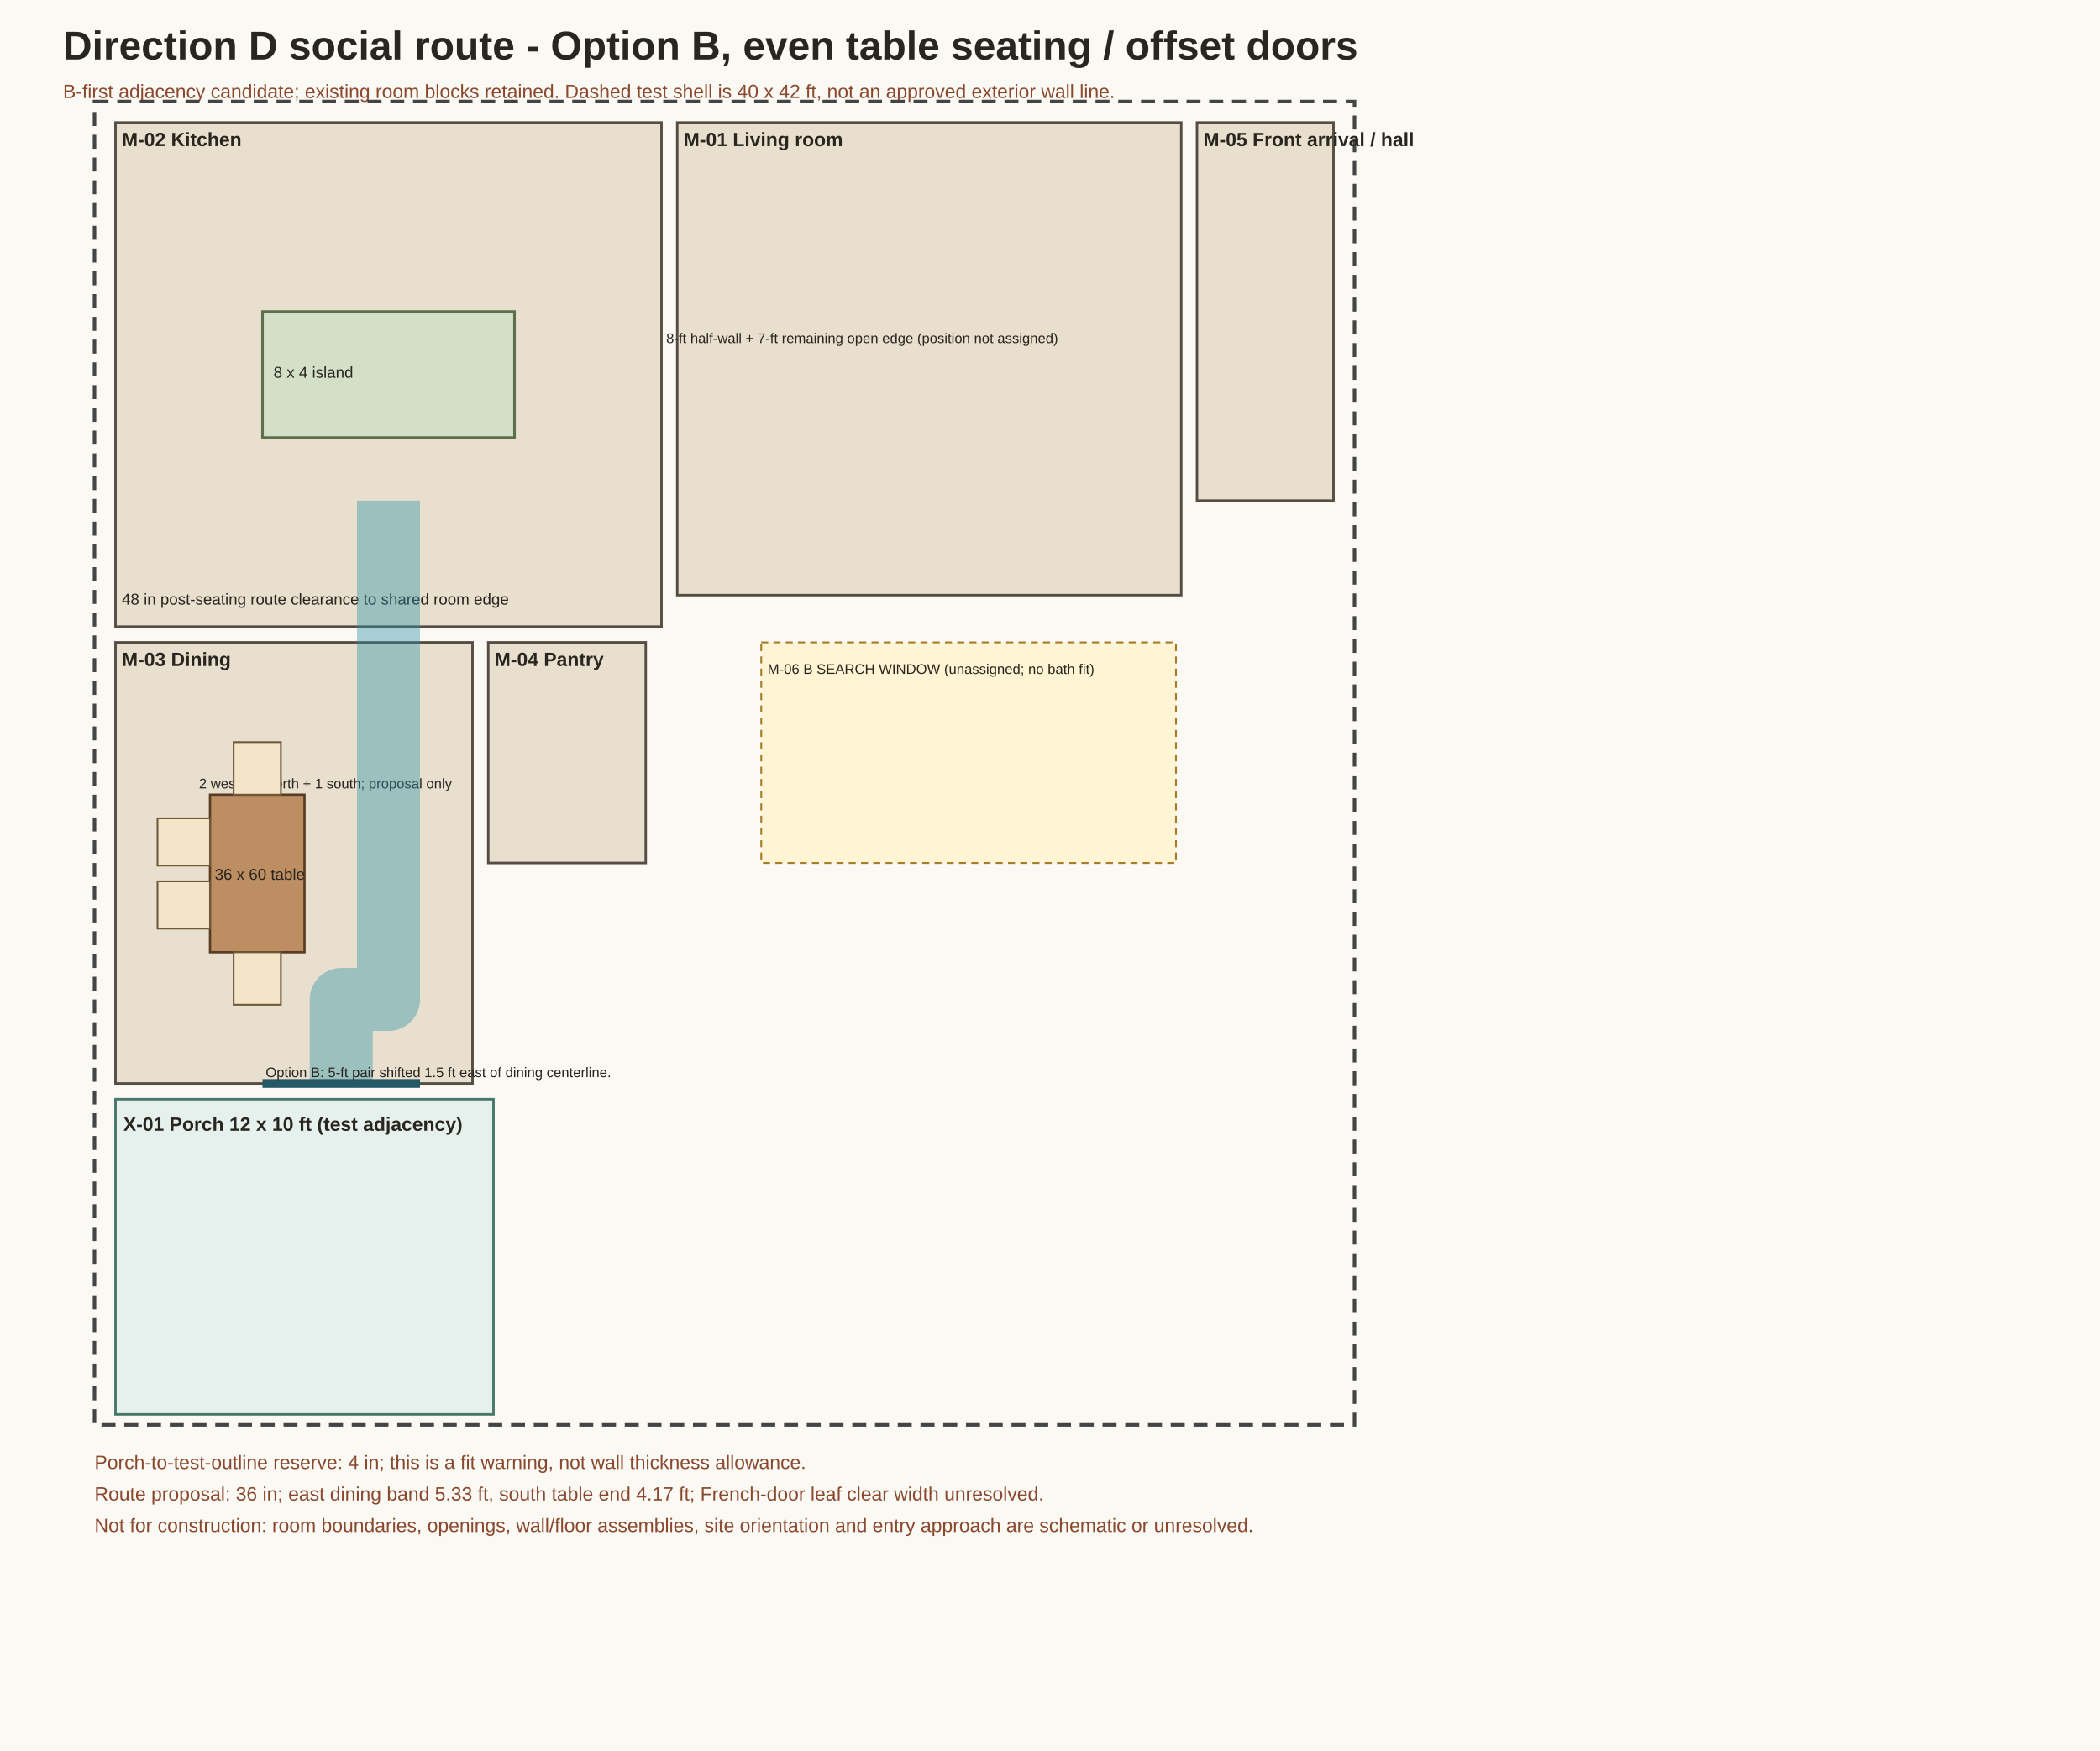
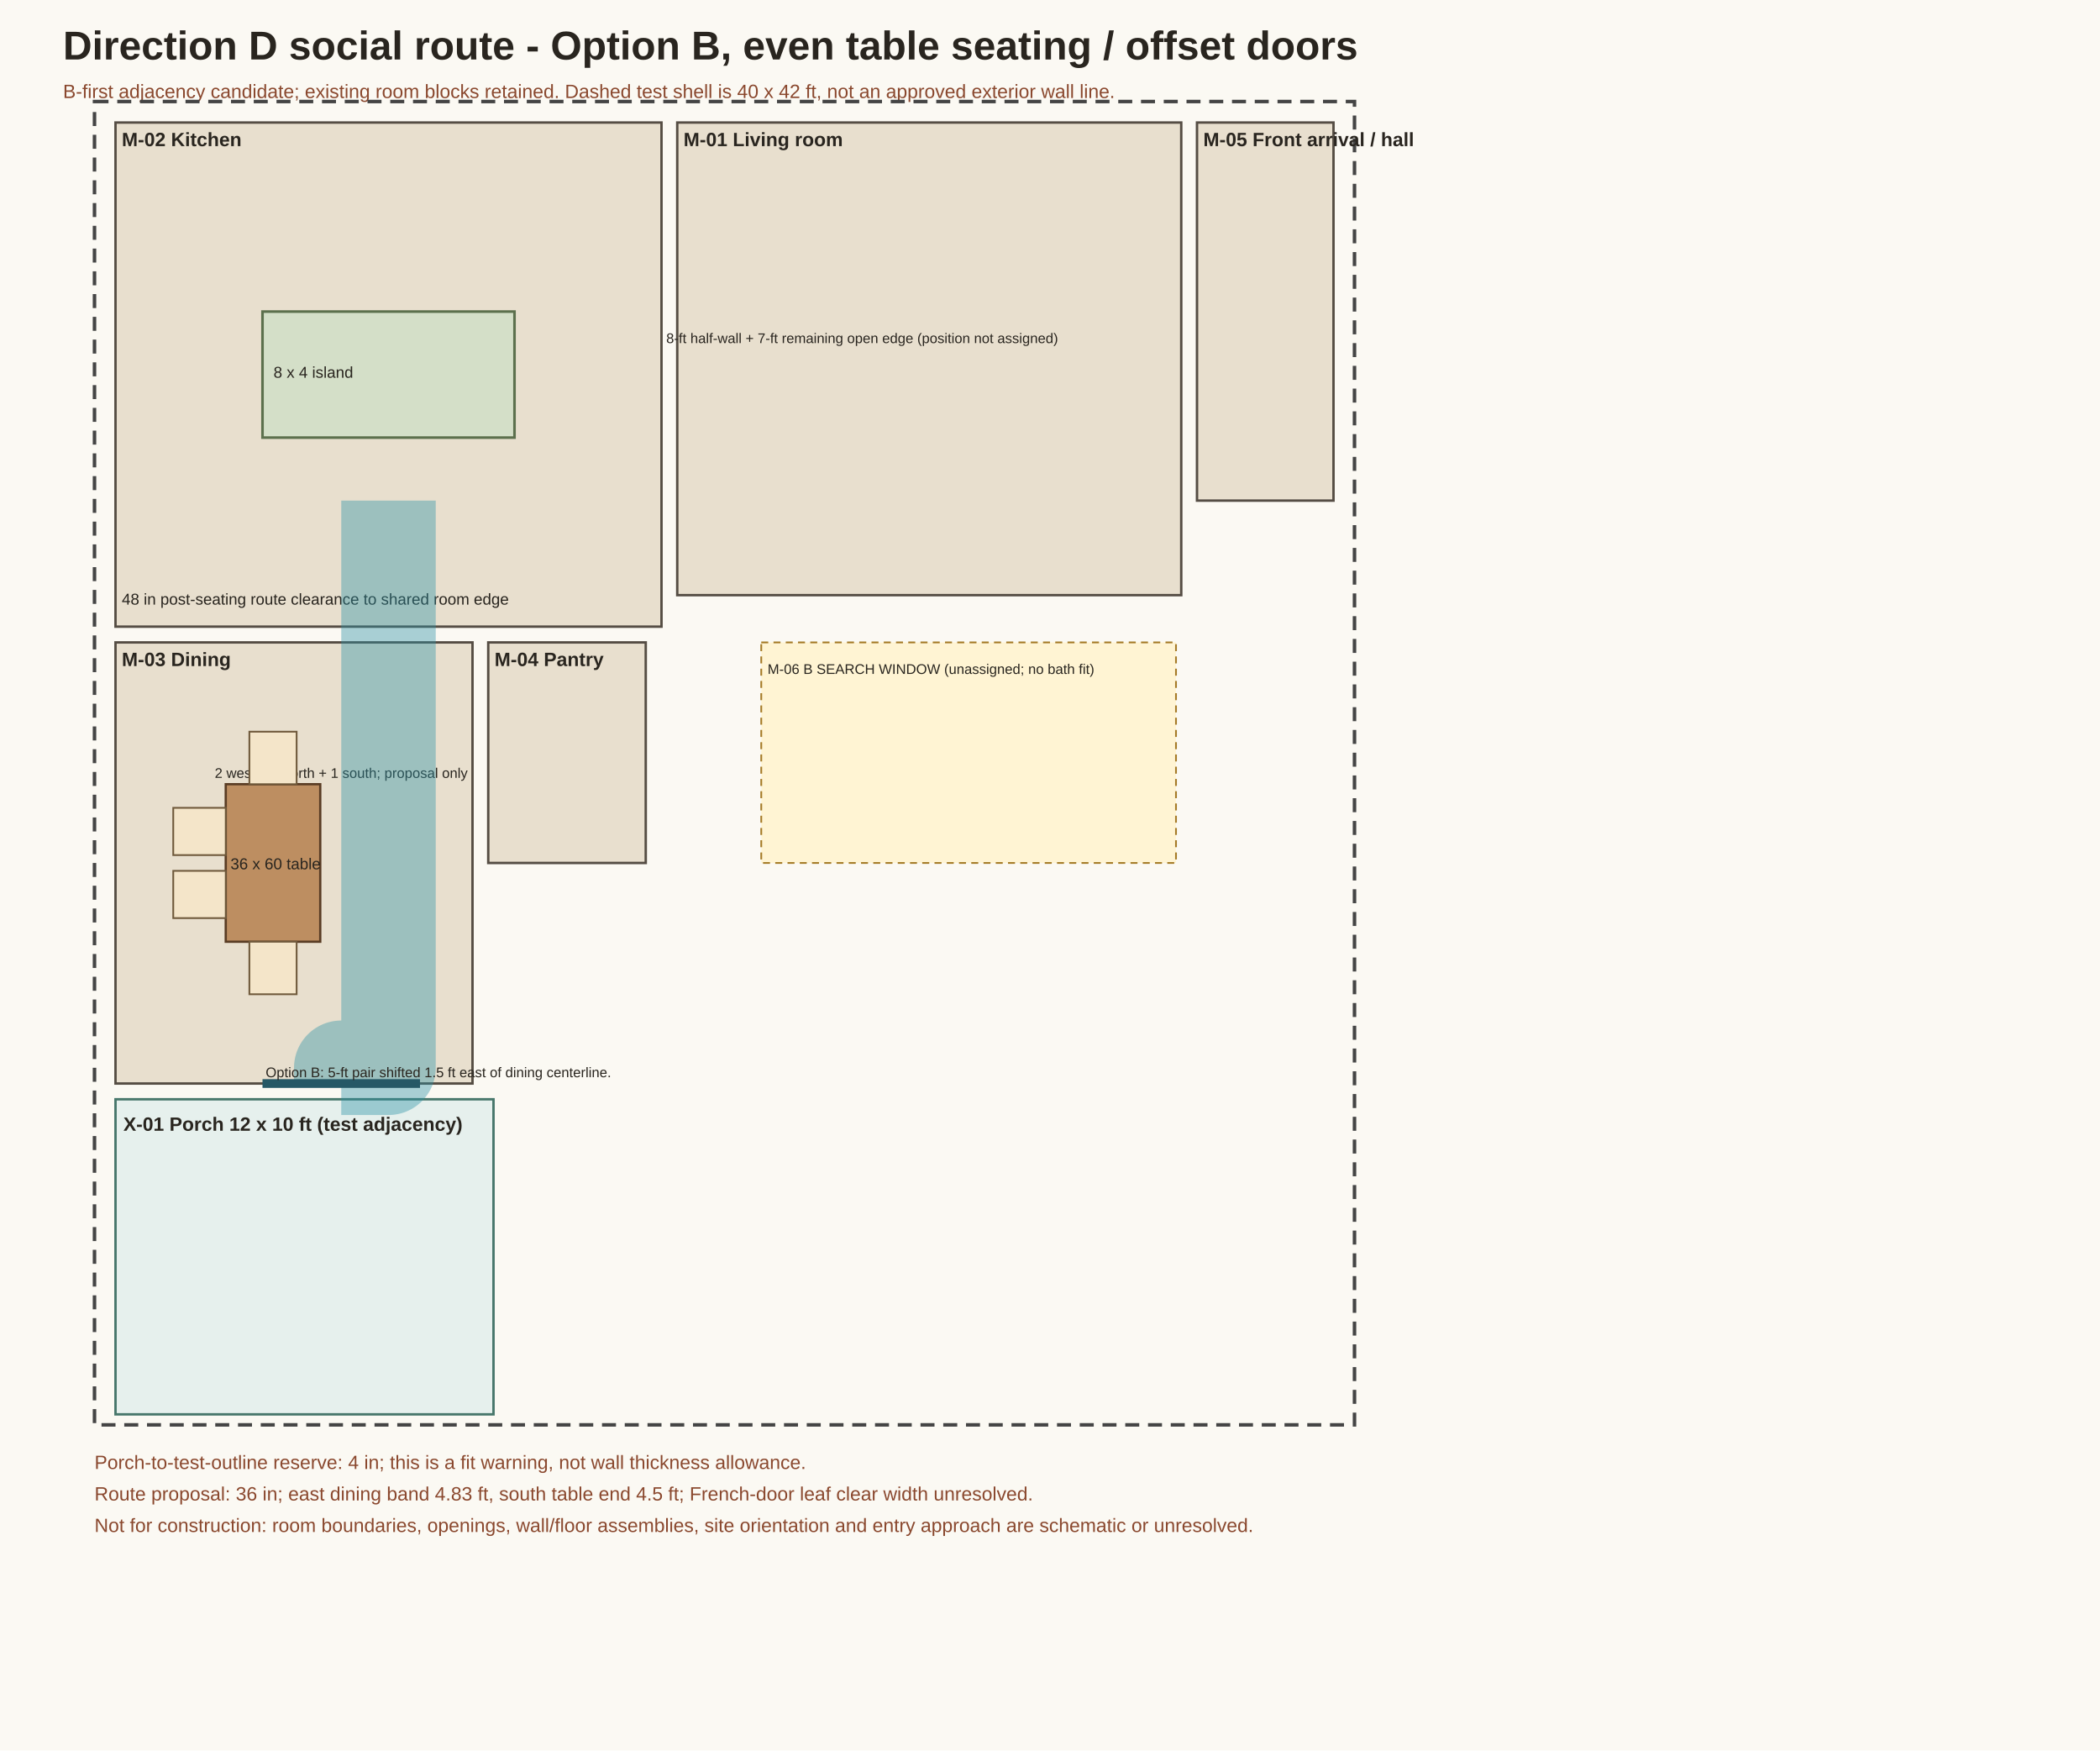
<svg xmlns="http://www.w3.org/2000/svg" width="1200" height="1000" viewBox="0 0 1200 1000">
-   <style>text{font-family:Arial,sans-serif;fill:#29251f}.h{font-size:23px;font-weight:bold}.label{font-size:11px;font-weight:bold}.small{font-size:9px}.tiny{font-size:8px}.note{font-size:11px;fill:#8a482e}.shell{fill:none;stroke:#444;stroke-width:2;stroke-dasharray:8 5}.room{fill:#e8dfce;stroke:#554d44;stroke-width:1.4}.bath{fill:#fff4d3;stroke:#a57b27;stroke-width:1;stroke-dasharray:4 3}.porch{fill:#e6f0ed;stroke:#47776b;stroke-width:1.4}.island{fill:#d4dfc8;stroke:#5c704d;stroke-width:1.5}.table{fill:#bd8e61;stroke:#593c24;stroke-width:1.3}.chair{fill:#f4e5c9;stroke:#6f593b;stroke-width:1}.route{fill:none;stroke:#2c91a6;stroke-width:36;stroke-opacity:.4;stroke-linejoin:round;stroke-linecap:butt}.door{stroke:#265866;stroke-width:5}</style>
+   <style>text{font-family:Arial,sans-serif;fill:#29251f}.h{font-size:23px;font-weight:bold}.label{font-size:11px;font-weight:bold}.small{font-size:9px}.tiny{font-size:8px}.note{font-size:11px;fill:#8a482e}.shell{fill:none;stroke:#444;stroke-width:2;stroke-dasharray:8 5}.room{fill:#e8dfce;stroke:#554d44;stroke-width:1.4}.bath{fill:#fff4d3;stroke:#a57b27;stroke-width:1;stroke-dasharray:4 3}.porch{fill:#e6f0ed;stroke:#47776b;stroke-width:1.4}.island{fill:#d4dfc8;stroke:#5c704d;stroke-width:1.5}.table{fill:#bd8e61;stroke:#593c24;stroke-width:1.3}.chair{fill:#f4e5c9;stroke:#6f593b;stroke-width:1}.route{fill:none;stroke:#2c91a6;stroke-width:54;stroke-opacity:.4;stroke-linejoin:round;stroke-linecap:butt}.door{stroke:#265866;stroke-width:5}</style>
  <rect width="1200" height="1000" fill="#fbf9f3" />
  <text x="36" y="34" class="h">Direction D social route - Option B, even table seating / offset doors</text>
  <text x="36" y="56" class="note">B-first adjacency candidate; existing room blocks retained. Dashed test shell is 40 x 42 ft, not an approved exterior wall line.</text>
  <rect x="54" y="58" width="720" height="756" class="shell" />
  <rect x="387" y="70" width="288" height="270" class="room" />
  <text x="390.6" y="83.5" class="label">M-01 Living room</text>
  <rect x="66" y="70" width="312" height="288" class="room" />
  <text x="69.6" y="83.5" class="label">M-02 Kitchen</text>
  <rect x="66" y="367" width="204" height="252" class="room" />
  <text x="69.6" y="380.5" class="label">M-03 Dining</text>
  <rect x="279" y="367" width="90" height="126" class="room" />
  <text x="282.6" y="380.5" class="label">M-04 Pantry</text>
  <rect x="684" y="70" width="78" height="216" class="room" />
  <text x="687.6" y="83.5" class="label">M-05 Front arrival / hall</text>
  <rect x="66" y="628" width="216" height="180" class="porch" />
  <text x="70.5" y="646" class="label">X-01 Porch 12 x 10 ft (test adjacency)</text>
  <rect x="435" y="367" width="237" height="126" class="bath" />
  <text x="438.6" y="385" class="tiny">M-06 B SEARCH WINDOW (unassigned; no bath fit)</text>
  <rect x="150" y="178" width="144" height="72" class="island" />
  <text x="156.3" y="215.8" class="small">8 x 4 island</text>
  <text x="69.6" y="345.4" class="small">48 in post-seating route clearance to shared room edge</text>
-   <rect x="120" y="454" width="54" height="90" class="table" />
-   <text x="122.7" y="502.6" class="small">36 x 60 table</text>
+   <rect x="129" y="448" width="54" height="90" class="table" />
+   <text x="131.7" y="496.6" class="small">36 x 60 table</text>
  <text x="380.7" y="196" class="tiny">8-ft half-wall + 7-ft remaining open edge (position not assigned)</text>
  <text x="54" y="839.2" class="note">Porch-to-test-outline reserve: 4 in; this is a fit warning, not wall thickness allowance.</text>
-   <text x="54" y="857.2" class="note">Route proposal: 36 in; east dining band 5.33 ft, south table end 4.17 ft; French-door leaf clear width unresolved.</text>
+   <text x="54" y="857.2" class="note">Route proposal: 36 in; east dining band 4.83 ft, south table end 4.5 ft; French-door leaf clear width unresolved.</text>
  <text x="54" y="875.2" class="note">Not for construction: room boundaries, openings, wall/floor assemblies, site orientation and entry approach are schematic or unresolved.</text>
-   <text x="113.7" y="450.4" class="tiny">2 west + 1 north + 1 south; proposal only</text>
-   <rect x="90" y="467.5" width="30" height="27" class="chair" />
-   <rect x="90" y="503.5" width="30" height="27" class="chair" />
-   <rect x="133.5" y="424" width="27" height="30" class="chair" />
-   <rect x="133.5" y="544" width="27" height="30" class="chair" />
-   <polyline points="222,286 222,571 195,571 195,619" class="route" />
+   <text x="122.7" y="444.4" class="tiny">2 west + 1 north + 1 south; proposal only</text>
+   <rect x="99" y="461.5" width="30" height="27" class="chair" />
+   <rect x="99" y="497.5" width="30" height="27" class="chair" />
+   <rect x="142.5" y="418" width="27" height="30" class="chair" />
+   <rect x="142.5" y="538" width="27" height="30" class="chair" />
+   <polyline points="222,286 222,610 195,610 195,619" class="route" />
  <line x1="150" y1="619" x2="240" y2="619" class="door" />
  <text x="151.8" y="615.4" class="tiny">Option B: 5-ft pair shifted 1.5 ft east of dining centerline.</text>
</svg>
